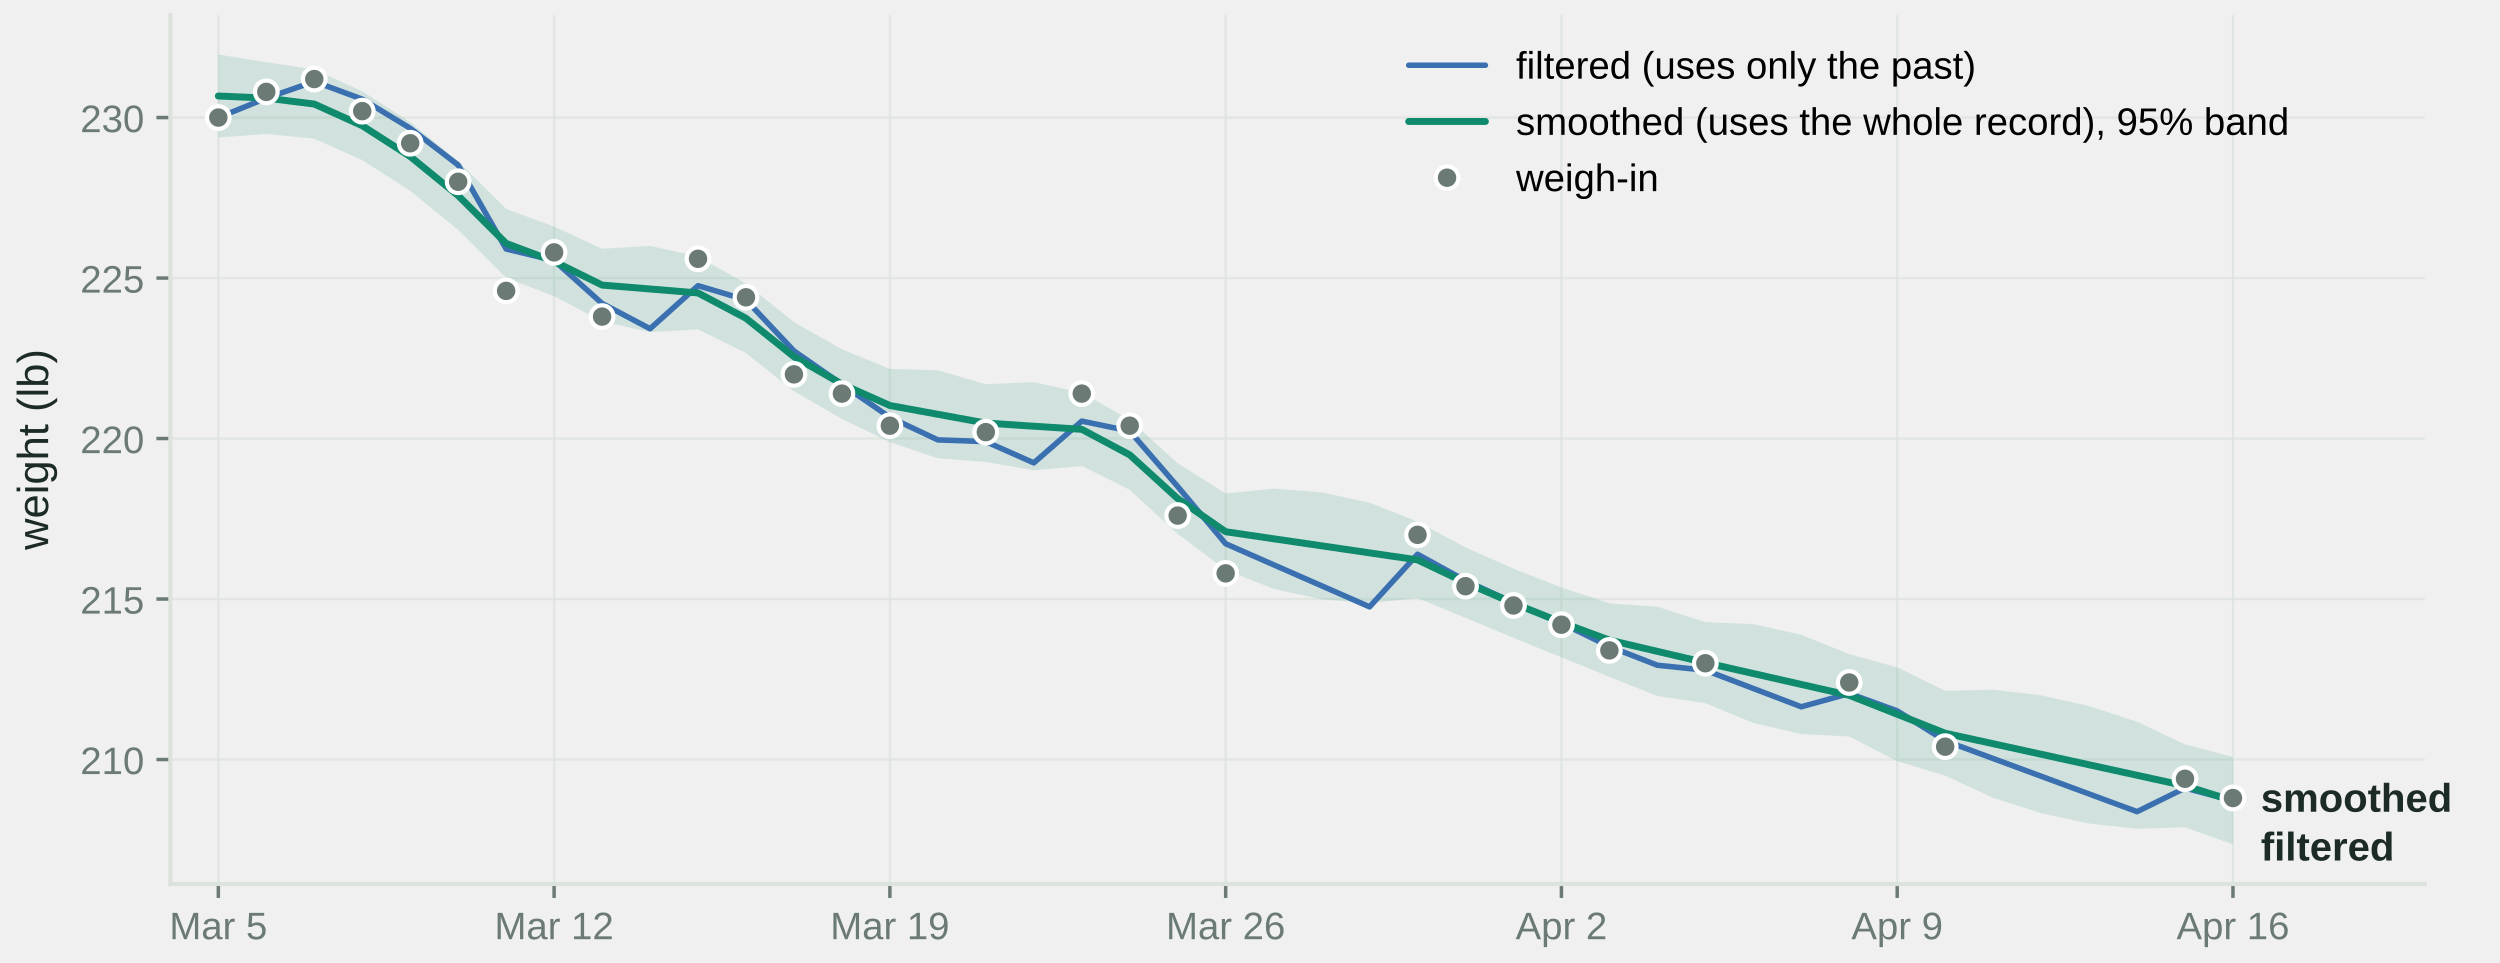
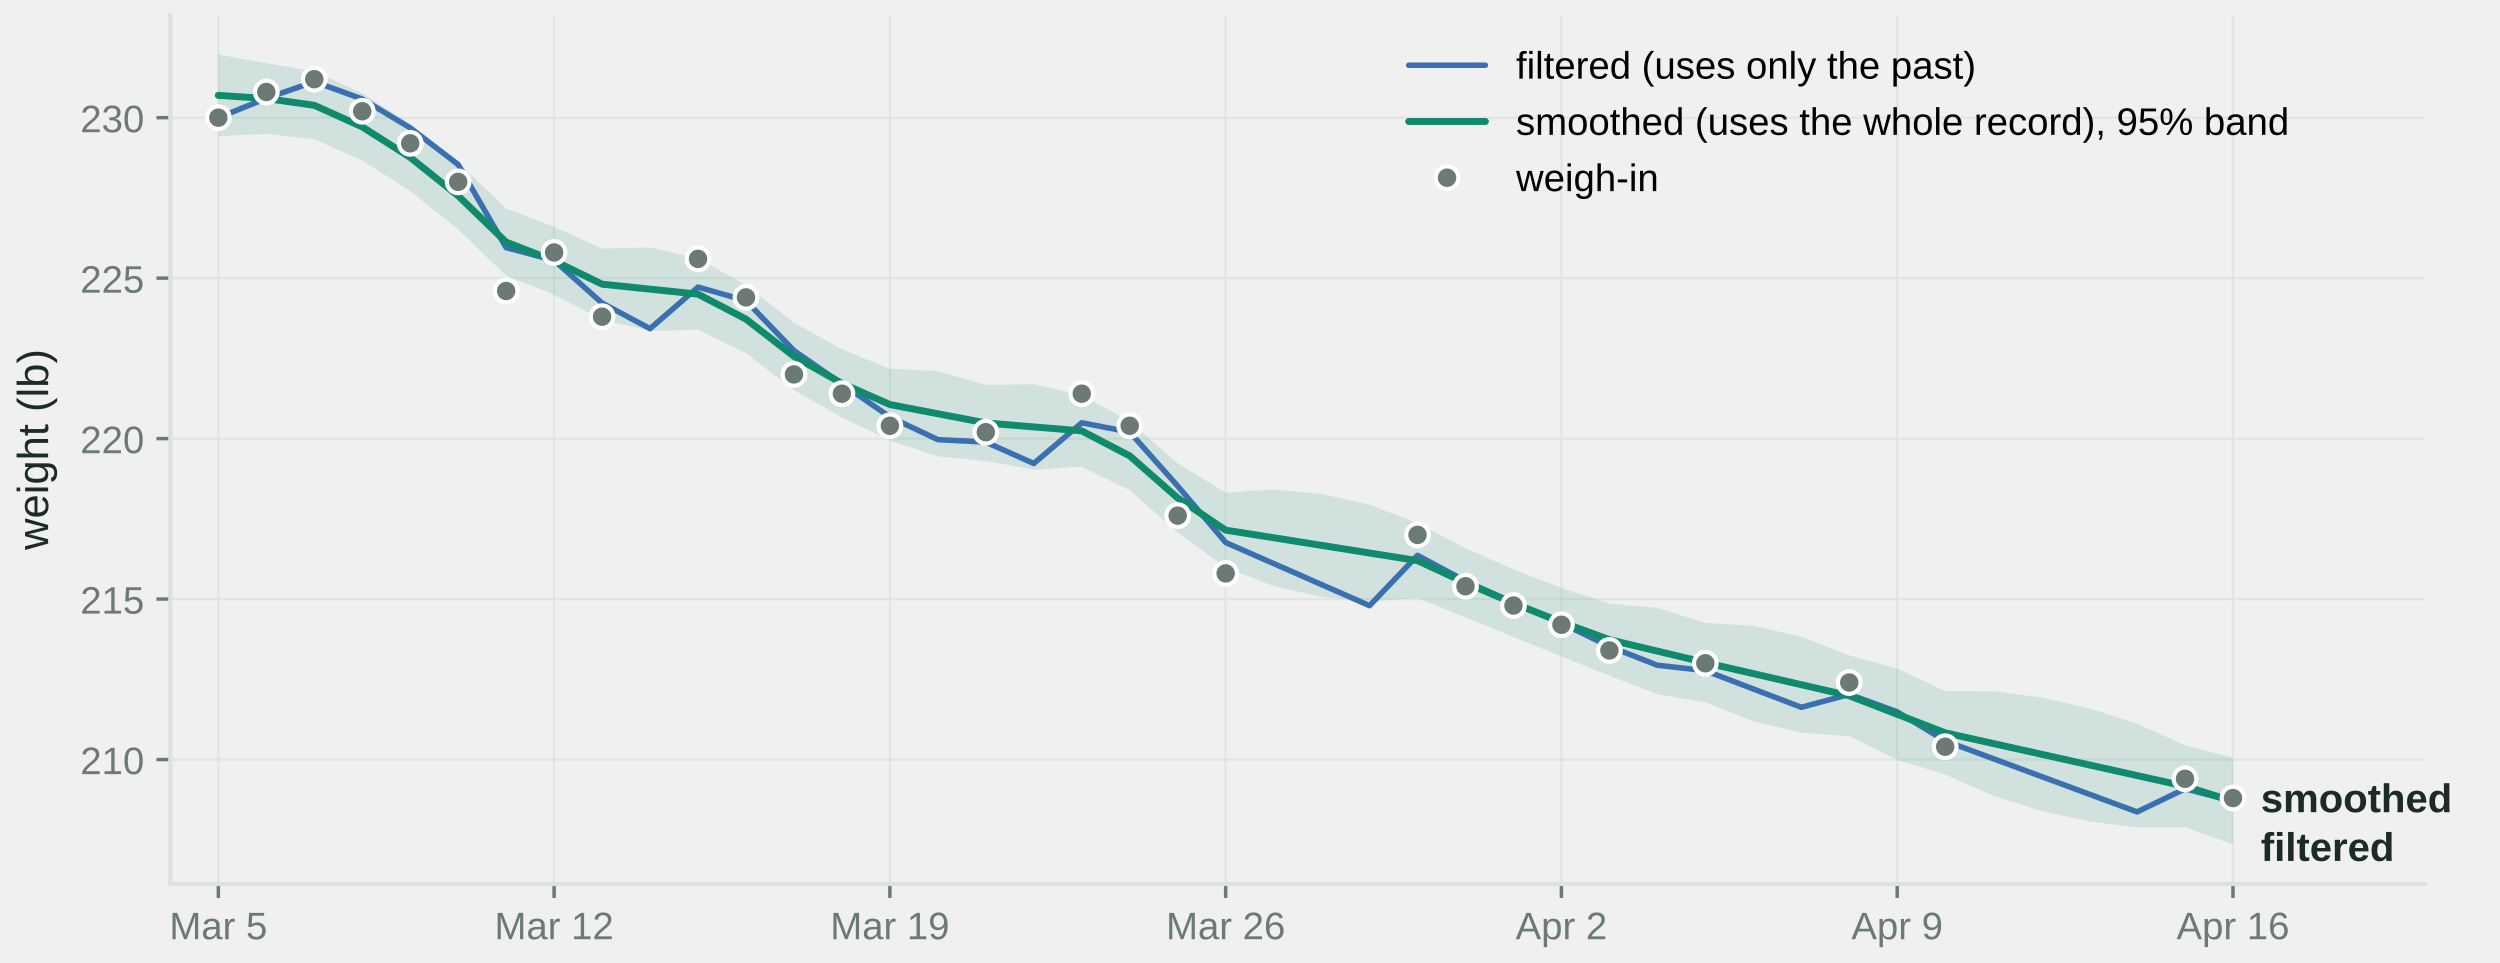
<svg xmlns="http://www.w3.org/2000/svg" xmlns:xlink="http://www.w3.org/1999/xlink" width="717.771pt" height="276.266pt" viewBox="0 0 717.771 276.266" version="1.1">
  <defs>
    <style type="text/css">*{stroke-linejoin: round; stroke-linecap: butt}</style>
  </defs>
  <g id="figure_1">
    <g id="patch_1">
      <path d="M 0 276.266  L 717.771 276.266  L 717.771 0  L 0 0  L 0 276.266  z " style="fill: none" />
    </g>
    <g id="axes_1">
      <g id="patch_2">
        <path d="M 48.914 253.8  L 696.194 253.8  L 696.194 4.32  L 48.914 4.32  L 48.914 253.8  z " style="fill: none" />
      </g>
      <g id="matplotlib.axis_1">
        <g id="xtick_1">
          <g id="line2d_1">
-             <path d="M 62.686 253.8  L 62.686 4.32  " clip-path="url(#p1b7e2d31a9)" style="fill: none; stroke: #dce3dd; stroke-opacity: 0.75; stroke-width: 0.7; stroke-linecap: round" />
+             <path d="M 62.686 253.8  L 62.686 4.32  " clip-path="url(#p0f287d2a1a)" style="fill: none; stroke: #dce3dd; stroke-opacity: 0.75; stroke-width: 0.7; stroke-linecap: round" />
          </g>
          <g id="line2d_2">
            <defs>
-               <path id="m45700b3131" d="M 0 0  L 0 4  " style="stroke: #6b7a74" />
+               <path id="mc689cb48f2" d="M 0 0  L 0 4  " style="stroke: #6b7a74" />
            </defs>
            <g>
-               <use xlink:href="#m45700b3131" x="62.686" y="253.8" style="fill: #6b7a74; stroke: #6b7a74" />
+               <use xlink:href="#mc689cb48f2" x="62.686" y="253.8" style="fill: #6b7a74; stroke: #6b7a74" />
            </g>
          </g>
          <g id="text_1">
            <text style="font-size: 11px; font-family: 'Source Sans Pro', 'Source Sans 3', 'Helvetica Neue', 'Arial', 'DejaVu Sans', sans-serif; text-anchor: middle; fill: #6b7a74" x="62.686" y="269.658" transform="rotate(-0 62.68582 269.6583)">Mar 5</text>
          </g>
        </g>
        <g id="xtick_2">
          <g id="line2d_3">
-             <path d="M 159.089 253.8  L 159.089 4.32  " clip-path="url(#p1b7e2d31a9)" style="fill: none; stroke: #dce3dd; stroke-opacity: 0.75; stroke-width: 0.7; stroke-linecap: round" />
+             <path d="M 159.089 253.8  L 159.089 4.32  " clip-path="url(#p0f287d2a1a)" style="fill: none; stroke: #dce3dd; stroke-opacity: 0.75; stroke-width: 0.7; stroke-linecap: round" />
          </g>
          <g id="line2d_4">
            <g>
-               <use xlink:href="#m45700b3131" x="159.089" y="253.8" style="fill: #6b7a74; stroke: #6b7a74" />
+               <use xlink:href="#mc689cb48f2" x="159.089" y="253.8" style="fill: #6b7a74; stroke: #6b7a74" />
            </g>
          </g>
          <g id="text_2">
            <text style="font-size: 11px; font-family: 'Source Sans Pro', 'Source Sans 3', 'Helvetica Neue', 'Arial', 'DejaVu Sans', sans-serif; text-anchor: middle; fill: #6b7a74" x="159.089" y="269.658" transform="rotate(-0 159.0892 269.6583)">Mar 12</text>
          </g>
        </g>
        <g id="xtick_3">
          <g id="line2d_5">
-             <path d="M 255.493 253.8  L 255.493 4.32  " clip-path="url(#p1b7e2d31a9)" style="fill: none; stroke: #dce3dd; stroke-opacity: 0.75; stroke-width: 0.7; stroke-linecap: round" />
+             <path d="M 255.493 253.8  L 255.493 4.32  " clip-path="url(#p0f287d2a1a)" style="fill: none; stroke: #dce3dd; stroke-opacity: 0.75; stroke-width: 0.7; stroke-linecap: round" />
          </g>
          <g id="line2d_6">
            <g>
-               <use xlink:href="#m45700b3131" x="255.493" y="253.8" style="fill: #6b7a74; stroke: #6b7a74" />
+               <use xlink:href="#mc689cb48f2" x="255.493" y="253.8" style="fill: #6b7a74; stroke: #6b7a74" />
            </g>
          </g>
          <g id="text_3">
            <text style="font-size: 11px; font-family: 'Source Sans Pro', 'Source Sans 3', 'Helvetica Neue', 'Arial', 'DejaVu Sans', sans-serif; text-anchor: middle; fill: #6b7a74" x="255.493" y="269.658" transform="rotate(-0 255.4926 269.6583)">Mar 19</text>
          </g>
        </g>
        <g id="xtick_4">
          <g id="line2d_7">
-             <path d="M 351.896 253.8  L 351.896 4.32  " clip-path="url(#p1b7e2d31a9)" style="fill: none; stroke: #dce3dd; stroke-opacity: 0.75; stroke-width: 0.7; stroke-linecap: round" />
+             <path d="M 351.896 253.8  L 351.896 4.32  " clip-path="url(#p0f287d2a1a)" style="fill: none; stroke: #dce3dd; stroke-opacity: 0.75; stroke-width: 0.7; stroke-linecap: round" />
          </g>
          <g id="line2d_8">
            <g>
-               <use xlink:href="#m45700b3131" x="351.896" y="253.8" style="fill: #6b7a74; stroke: #6b7a74" />
+               <use xlink:href="#mc689cb48f2" x="351.896" y="253.8" style="fill: #6b7a74; stroke: #6b7a74" />
            </g>
          </g>
          <g id="text_4">
            <text style="font-size: 11px; font-family: 'Source Sans Pro', 'Source Sans 3', 'Helvetica Neue', 'Arial', 'DejaVu Sans', sans-serif; text-anchor: middle; fill: #6b7a74" x="351.896" y="269.658" transform="rotate(-0 351.896 269.6583)">Mar 26</text>
          </g>
        </g>
        <g id="xtick_5">
          <g id="line2d_9">
-             <path d="M 448.299 253.8  L 448.299 4.32  " clip-path="url(#p1b7e2d31a9)" style="fill: none; stroke: #dce3dd; stroke-opacity: 0.75; stroke-width: 0.7; stroke-linecap: round" />
+             <path d="M 448.299 253.8  L 448.299 4.32  " clip-path="url(#p0f287d2a1a)" style="fill: none; stroke: #dce3dd; stroke-opacity: 0.75; stroke-width: 0.7; stroke-linecap: round" />
          </g>
          <g id="line2d_10">
            <g>
-               <use xlink:href="#m45700b3131" x="448.299" y="253.8" style="fill: #6b7a74; stroke: #6b7a74" />
+               <use xlink:href="#mc689cb48f2" x="448.299" y="253.8" style="fill: #6b7a74; stroke: #6b7a74" />
            </g>
          </g>
          <g id="text_5">
            <text style="font-size: 11px; font-family: 'Source Sans Pro', 'Source Sans 3', 'Helvetica Neue', 'Arial', 'DejaVu Sans', sans-serif; text-anchor: middle; fill: #6b7a74" x="448.299" y="269.658" transform="rotate(-0 448.2994 269.6583)">Apr 2</text>
          </g>
        </g>
        <g id="xtick_6">
          <g id="line2d_11">
-             <path d="M 544.703 253.8  L 544.703 4.32  " clip-path="url(#p1b7e2d31a9)" style="fill: none; stroke: #dce3dd; stroke-opacity: 0.75; stroke-width: 0.7; stroke-linecap: round" />
+             <path d="M 544.703 253.8  L 544.703 4.32  " clip-path="url(#p0f287d2a1a)" style="fill: none; stroke: #dce3dd; stroke-opacity: 0.75; stroke-width: 0.7; stroke-linecap: round" />
          </g>
          <g id="line2d_12">
            <g>
-               <use xlink:href="#m45700b3131" x="544.703" y="253.8" style="fill: #6b7a74; stroke: #6b7a74" />
+               <use xlink:href="#mc689cb48f2" x="544.703" y="253.8" style="fill: #6b7a74; stroke: #6b7a74" />
            </g>
          </g>
          <g id="text_6">
            <text style="font-size: 11px; font-family: 'Source Sans Pro', 'Source Sans 3', 'Helvetica Neue', 'Arial', 'DejaVu Sans', sans-serif; text-anchor: middle; fill: #6b7a74" x="544.703" y="269.658" transform="rotate(-0 544.7028 269.6583)">Apr 9</text>
          </g>
        </g>
        <g id="xtick_7">
          <g id="line2d_13">
-             <path d="M 641.106 253.8  L 641.106 4.32  " clip-path="url(#p1b7e2d31a9)" style="fill: none; stroke: #dce3dd; stroke-opacity: 0.75; stroke-width: 0.7; stroke-linecap: round" />
+             <path d="M 641.106 253.8  L 641.106 4.32  " clip-path="url(#p0f287d2a1a)" style="fill: none; stroke: #dce3dd; stroke-opacity: 0.75; stroke-width: 0.7; stroke-linecap: round" />
          </g>
          <g id="line2d_14">
            <g>
-               <use xlink:href="#m45700b3131" x="641.106" y="253.8" style="fill: #6b7a74; stroke: #6b7a74" />
+               <use xlink:href="#mc689cb48f2" x="641.106" y="253.8" style="fill: #6b7a74; stroke: #6b7a74" />
            </g>
          </g>
          <g id="text_7">
            <text style="font-size: 11px; font-family: 'Source Sans Pro', 'Source Sans 3', 'Helvetica Neue', 'Arial', 'DejaVu Sans', sans-serif; text-anchor: middle; fill: #6b7a74" x="641.106" y="269.658" transform="rotate(-0 641.1062 269.6583)">Apr 16</text>
          </g>
        </g>
      </g>
      <g id="matplotlib.axis_2">
        <g id="ytick_1">
          <g id="line2d_15">
-             <path d="M 48.914 218.065  L 696.194 218.065  " clip-path="url(#p1b7e2d31a9)" style="fill: none; stroke: #dce3dd; stroke-opacity: 0.75; stroke-width: 0.7; stroke-linecap: round" />
+             <path d="M 48.914 218.074  L 696.194 218.074  " clip-path="url(#p0f287d2a1a)" style="fill: none; stroke: #dce3dd; stroke-opacity: 0.75; stroke-width: 0.7; stroke-linecap: round" />
          </g>
          <g id="line2d_16">
            <defs>
-               <path id="m941f9d5c52" d="M 0 0  L -4 0  " style="stroke: #6b7a74" />
+               <path id="m360050cc0f" d="M 0 0  L -4 0  " style="stroke: #6b7a74" />
            </defs>
            <g>
-               <use xlink:href="#m941f9d5c52" x="48.914" y="218.065" style="fill: #6b7a74; stroke: #6b7a74" />
+               <use xlink:href="#m360050cc0f" x="48.914" y="218.074" style="fill: #6b7a74; stroke: #6b7a74" />
            </g>
          </g>
          <g id="text_8">
-             <text style="font-size: 11px; font-family: 'Source Sans Pro', 'Source Sans 3', 'Helvetica Neue', 'Arial', 'DejaVu Sans', sans-serif; text-anchor: end; fill: #6b7a74" x="41.414" y="222.244" transform="rotate(-0 41.41391 222.2443)">210</text>
+             <text style="font-size: 11px; font-family: 'Source Sans Pro', 'Source Sans 3', 'Helvetica Neue', 'Arial', 'DejaVu Sans', sans-serif; text-anchor: end; fill: #6b7a74" x="41.414" y="222.254" transform="rotate(-0 41.41391 222.2536)">210</text>
          </g>
        </g>
        <g id="ytick_2">
          <g id="line2d_17">
-             <path d="M 48.914 171.988  L 696.194 171.988  " clip-path="url(#p1b7e2d31a9)" style="fill: none; stroke: #dce3dd; stroke-opacity: 0.75; stroke-width: 0.7; stroke-linecap: round" />
+             <path d="M 48.914 172.002  L 696.194 172.002  " clip-path="url(#p0f287d2a1a)" style="fill: none; stroke: #dce3dd; stroke-opacity: 0.75; stroke-width: 0.7; stroke-linecap: round" />
          </g>
          <g id="line2d_18">
            <g>
-               <use xlink:href="#m941f9d5c52" x="48.914" y="171.988" style="fill: #6b7a74; stroke: #6b7a74" />
+               <use xlink:href="#m360050cc0f" x="48.914" y="172.002" style="fill: #6b7a74; stroke: #6b7a74" />
            </g>
          </g>
          <g id="text_9">
-             <text style="font-size: 11px; font-family: 'Source Sans Pro', 'Source Sans 3', 'Helvetica Neue', 'Arial', 'DejaVu Sans', sans-serif; text-anchor: end; fill: #6b7a74" x="41.414" y="176.167" transform="rotate(-0 41.41391 176.167)">215</text>
+             <text style="font-size: 11px; font-family: 'Source Sans Pro', 'Source Sans 3', 'Helvetica Neue', 'Arial', 'DejaVu Sans', sans-serif; text-anchor: end; fill: #6b7a74" x="41.414" y="176.181" transform="rotate(-0 41.41391 176.1813)">215</text>
          </g>
        </g>
        <g id="ytick_3">
          <g id="line2d_19">
-             <path d="M 48.914 125.911  L 696.194 125.911  " clip-path="url(#p1b7e2d31a9)" style="fill: none; stroke: #dce3dd; stroke-opacity: 0.75; stroke-width: 0.7; stroke-linecap: round" />
+             <path d="M 48.914 125.93  L 696.194 125.93  " clip-path="url(#p0f287d2a1a)" style="fill: none; stroke: #dce3dd; stroke-opacity: 0.75; stroke-width: 0.7; stroke-linecap: round" />
          </g>
          <g id="line2d_20">
            <g>
-               <use xlink:href="#m941f9d5c52" x="48.914" y="125.911" style="fill: #6b7a74; stroke: #6b7a74" />
+               <use xlink:href="#m360050cc0f" x="48.914" y="125.93" style="fill: #6b7a74; stroke: #6b7a74" />
            </g>
          </g>
          <g id="text_10">
-             <text style="font-size: 11px; font-family: 'Source Sans Pro', 'Source Sans 3', 'Helvetica Neue', 'Arial', 'DejaVu Sans', sans-serif; text-anchor: end; fill: #6b7a74" x="41.414" y="130.09" transform="rotate(-0 41.41391 130.0897)">220</text>
+             <text style="font-size: 11px; font-family: 'Source Sans Pro', 'Source Sans 3', 'Helvetica Neue', 'Arial', 'DejaVu Sans', sans-serif; text-anchor: end; fill: #6b7a74" x="41.414" y="130.109" transform="rotate(-0 41.41391 130.109)">220</text>
          </g>
        </g>
        <g id="ytick_4">
          <g id="line2d_21">
-             <path d="M 48.914 79.833  L 696.194 79.833  " clip-path="url(#p1b7e2d31a9)" style="fill: none; stroke: #dce3dd; stroke-opacity: 0.75; stroke-width: 0.7; stroke-linecap: round" />
+             <path d="M 48.914 79.858  L 696.194 79.858  " clip-path="url(#p0f287d2a1a)" style="fill: none; stroke: #dce3dd; stroke-opacity: 0.75; stroke-width: 0.7; stroke-linecap: round" />
          </g>
          <g id="line2d_22">
            <g>
-               <use xlink:href="#m941f9d5c52" x="48.914" y="79.833" style="fill: #6b7a74; stroke: #6b7a74" />
+               <use xlink:href="#m360050cc0f" x="48.914" y="79.858" style="fill: #6b7a74; stroke: #6b7a74" />
            </g>
          </g>
          <g id="text_11">
-             <text style="font-size: 11px; font-family: 'Source Sans Pro', 'Source Sans 3', 'Helvetica Neue', 'Arial', 'DejaVu Sans', sans-serif; text-anchor: end; fill: #6b7a74" x="41.414" y="84.012" transform="rotate(-0 41.41391 84.01233)">225</text>
+             <text style="font-size: 11px; font-family: 'Source Sans Pro', 'Source Sans 3', 'Helvetica Neue', 'Arial', 'DejaVu Sans', sans-serif; text-anchor: end; fill: #6b7a74" x="41.414" y="84.037" transform="rotate(-0 41.41391 84.03667)">225</text>
          </g>
        </g>
        <g id="ytick_5">
          <g id="line2d_23">
-             <path d="M 48.914 33.756  L 696.194 33.756  " clip-path="url(#p1b7e2d31a9)" style="fill: none; stroke: #dce3dd; stroke-opacity: 0.75; stroke-width: 0.7; stroke-linecap: round" />
+             <path d="M 48.914 33.785  L 696.194 33.785  " clip-path="url(#p0f287d2a1a)" style="fill: none; stroke: #dce3dd; stroke-opacity: 0.75; stroke-width: 0.7; stroke-linecap: round" />
          </g>
          <g id="line2d_24">
            <g>
-               <use xlink:href="#m941f9d5c52" x="48.914" y="33.756" style="fill: #6b7a74; stroke: #6b7a74" />
+               <use xlink:href="#m360050cc0f" x="48.914" y="33.785" style="fill: #6b7a74; stroke: #6b7a74" />
            </g>
          </g>
          <g id="text_12">
-             <text style="font-size: 11px; font-family: 'Source Sans Pro', 'Source Sans 3', 'Helvetica Neue', 'Arial', 'DejaVu Sans', sans-serif; text-anchor: end; fill: #6b7a74" x="41.414" y="37.935" transform="rotate(-0 41.41391 37.935)">230</text>
+             <text style="font-size: 11px; font-family: 'Source Sans Pro', 'Source Sans 3', 'Helvetica Neue', 'Arial', 'DejaVu Sans', sans-serif; text-anchor: end; fill: #6b7a74" x="41.414" y="37.964" transform="rotate(-0 41.41391 37.96436)">230</text>
          </g>
        </g>
        <g id="text_13">
          <text style="font-size: 12.5px; font-family: 'Source Sans Pro', 'Source Sans 3', 'Helvetica Neue', 'Arial', 'DejaVu Sans', sans-serif; text-anchor: middle; fill: #1c2b26" x="13.818" y="129.06" transform="rotate(-90 13.81805 129.06)">weight (lb)</text>
        </g>
      </g>
      <g id="FillBetweenPolyCollection_1">
        <defs>
-           <path id="mbba498a9b3" d="M 62.686 -260.606  L 62.686 -236.8  L 76.458 -237.79  L 90.23 -236.437  L 104.002 -230.289  L 117.773 -221.47  L 131.545 -210.245  L 145.317 -196.505  L 159.089 -191.227  L 172.861 -183.975  L 186.633 -180.9  L 200.405 -181.717  L 214.177 -174.897  L 227.949 -163.939  L 241.721 -155.978  L 255.493 -149.326  L 269.265 -144.669  L 283.036 -143.635  L 296.808 -141.232  L 310.58 -142.47  L 324.352 -135.631  L 338.124 -122.98  L 351.896 -112.621  L 365.668 -107.18  L 379.44 -104.186  L 393.212 -103.134  L 406.984 -104.53  L 420.756 -98.863  L 434.528 -93.137  L 448.299 -87.545  L 462.071 -81.916  L 475.843 -76.423  L 489.615 -74.381  L 503.387 -68.692  L 517.159 -65.505  L 530.931 -64.801  L 544.703 -57.72  L 558.475 -53.556  L 572.247 -47.219  L 586.019 -42.788  L 599.791 -39.819  L 613.562 -38.305  L 627.334 -38.75  L 641.106 -33.806  L 641.106 -58.949  L 641.106 -58.949  L 627.334 -62.556  L 613.562 -69.047  L 599.791 -73.56  L 586.019 -76.636  L 572.247 -78.25  L 558.475 -77.94  L 544.703 -84.669  L 530.931 -88.463  L 517.159 -94.007  L 503.387 -97.086  L 489.615 -97.645  L 475.843 -102.072  L 462.071 -103.049  L 448.299 -107.594  L 434.528 -113.005  L 420.756 -119.093  L 406.984 -126.494  L 393.212 -131.926  L 379.44 -134.928  L 365.668 -135.971  L 351.896 -134.585  L 338.124 -143.246  L 324.352 -155.717  L 310.58 -163.531  L 296.808 -166.556  L 283.036 -165.96  L 269.265 -169.957  L 255.493 -170.35  L 241.721 -175.991  L 227.949 -183.771  L 214.177 -194.874  L 200.405 -202.597  L 186.633 -205.681  L 172.861 -204.855  L 159.089 -211.204  L 145.317 -216.266  L 131.545 -229.969  L 117.773 -241.194  L 104.002 -250.049  L 90.23 -256.342  L 76.458 -258.417  L 62.686 -260.606  z " />
+           <path id="m60aeef35be" d="M 62.686 -260.606  L 62.686 -237.164  L 76.458 -237.832  L 90.23 -236.276  L 104.002 -230.165  L 117.773 -221.429  L 131.545 -210.399  L 145.317 -197.085  L 159.089 -191.623  L 172.861 -184.454  L 186.633 -181.274  L 200.405 -181.588  L 214.177 -174.853  L 227.949 -164.254  L 241.721 -156.387  L 255.493 -149.818  L 269.265 -145.223  L 283.036 -143.906  L 296.808 -141.445  L 310.58 -142.235  L 324.352 -135.509  L 338.124 -123.329  L 351.896 -113.292  L 365.668 -108.002  L 379.44 -104.906  L 393.212 -103.616  L 406.984 -104.53  L 420.756 -99.002  L 434.528 -93.35  L 448.299 -87.814  L 462.071 -82.259  L 475.843 -76.892  L 489.615 -74.632  L 503.387 -69.133  L 517.159 -65.9  L 530.931 -64.897  L 544.703 -58.072  L 558.475 -53.875  L 572.247 -47.791  L 586.019 -43.44  L 599.791 -40.408  L 613.562 -38.694  L 627.334 -38.768  L 641.106 -33.806  L 641.106 -58.693  L 641.106 -58.693  L 627.334 -62.282  L 613.562 -68.493  L 599.791 -72.916  L 586.019 -76.021  L 572.247 -77.807  L 558.475 -77.859  L 544.703 -84.296  L 530.931 -88.123  L 517.159 -93.46  L 503.387 -96.584  L 489.615 -97.424  L 475.843 -101.743  L 462.071 -102.956  L 448.299 -107.463  L 434.528 -112.819  L 420.756 -118.832  L 406.984 -126.057  L 393.212 -131.357  L 379.44 -134.453  L 365.668 -135.743  L 351.896 -134.82  L 338.124 -143.231  L 324.352 -155.23  L 310.58 -162.86  L 296.808 -165.935  L 283.036 -165.759  L 269.265 -169.713  L 255.493 -170.407  L 241.721 -176.001  L 227.949 -183.651  L 214.177 -194.43  L 200.405 -202.033  L 186.633 -205.222  L 172.861 -204.898  L 159.089 -211.164  L 145.317 -216.409  L 131.545 -229.688  L 117.773 -240.717  L 104.002 -249.489  L 90.23 -255.781  L 76.458 -258.132  L 62.686 -260.606  z " />
        </defs>
-         <g clip-path="url(#p1b7e2d31a9)">
-           <use xlink:href="#mbba498a9b3" x="0" y="276.266" style="fill: #0f8a6c; fill-opacity: 0.14" />
+         <g clip-path="url(#p0f287d2a1a)">
+           <use xlink:href="#m60aeef35be" x="0" y="276.266" style="fill: #0f8a6c; fill-opacity: 0.14" />
        </g>
      </g>
      <g id="patch_3">
        <path d="M 48.914 253.8  L 48.914 4.32  " style="fill: none; stroke: #dce3dd; stroke-width: 1.2; stroke-linejoin: miter; stroke-linecap: square" />
      </g>
      <g id="patch_4">
        <path d="M 48.914 253.8  L 696.194 253.8  " style="fill: none; stroke: #dce3dd; stroke-width: 1.2; stroke-linejoin: miter; stroke-linecap: square" />
      </g>
      <g id="line2d_25">
-         <path d="M 62.686 33.756  L 76.458 28.171  L 90.23 23.407  L 104.002 28.475  L 117.773 36.834  L 131.545 47.395  L 145.317 71.493  L 159.089 74.802  L 172.861 87.113  L 186.633 94.384  L 200.405 82.026  L 214.177 86.1  L 227.949 100.752  L 241.721 110.346  L 255.493 119.819  L 269.265 126.298  L 283.036 126.795  L 296.808 132.887  L 310.58 120.907  L 324.352 123.763  L 338.124 139.688  L 351.896 156.119  L 365.668 162.155  L 379.44 168.191  L 393.212 174.227  L 406.984 159.132  L 420.756 166.707  L 434.528 173.029  L 448.299 178.909  L 462.071 185.627  L 475.843 190.999  L 489.615 192.428  L 503.387 197.671  L 517.159 202.924  L 530.931 199.109  L 544.703 204.095  L 558.475 212.702  L 572.247 217.78  L 586.019 222.866  L 599.791 227.953  L 613.562 233.031  L 627.334 226.258  L 641.106 229.889  " clip-path="url(#p1b7e2d31a9)" style="fill: none; stroke: #3a6fb0; stroke-width: 1.6; stroke-linecap: round" />
+         <path d="M 62.686 33.785  L 76.458 28.229  L 90.23 23.447  L 104.002 28.432  L 117.773 36.725  L 131.545 47.248  L 145.317 71.095  L 159.089 74.753  L 172.861 87.017  L 186.633 94.361  L 200.405 82.428  L 214.177 86.335  L 227.949 100.664  L 241.721 110.238  L 255.493 119.719  L 269.265 126.225  L 283.036 126.934  L 296.808 133.062  L 310.58 121.387  L 324.352 124.05  L 338.124 139.54  L 351.896 155.757  L 365.668 161.802  L 379.44 167.846  L 393.212 173.891  L 406.984 159.452  L 420.756 166.814  L 434.528 173.062  L 448.299 178.922  L 462.071 185.603  L 475.843 191.002  L 489.615 192.541  L 503.387 197.812  L 517.159 203.073  L 530.931 199.36  L 544.703 204.363  L 558.475 212.721  L 572.247 217.816  L 586.019 222.912  L 599.791 228.008  L 613.562 233.103  L 627.334 226.469  L 641.106 230.016  " clip-path="url(#p0f287d2a1a)" style="fill: none; stroke: #3a6fb0; stroke-width: 1.6; stroke-linecap: round" />
      </g>
      <g id="line2d_26">
-         <path d="M 62.686 27.563  L 76.458 28.162  L 90.23 29.876  L 104.002 36.097  L 117.773 44.934  L 131.545 56.159  L 145.317 69.88  L 159.089 75.05  L 172.861 81.851  L 186.633 82.976  L 200.405 84.109  L 214.177 91.38  L 227.949 102.411  L 241.721 110.281  L 255.493 116.428  L 269.265 118.953  L 283.036 121.469  L 296.808 122.372  L 310.58 123.266  L 324.352 130.592  L 338.124 143.153  L 351.896 152.663  L 365.668 154.69  L 379.44 156.709  L 393.212 158.736  L 406.984 160.754  L 420.756 167.288  L 434.528 173.195  L 448.299 178.697  L 462.071 183.784  L 475.843 187.018  L 489.615 190.253  L 503.387 193.377  L 517.159 196.51  L 530.931 199.634  L 544.703 205.071  L 558.475 210.518  L 572.247 213.531  L 586.019 216.554  L 599.791 219.577  L 613.562 222.59  L 627.334 225.613  L 641.106 229.889  " clip-path="url(#p1b7e2d31a9)" style="fill: none; stroke: #0f8a6c; stroke-width: 2; stroke-linecap: round" />
+         <path d="M 62.686 27.381  L 76.458 28.284  L 90.23 30.238  L 104.002 36.439  L 117.773 45.193  L 131.545 56.222  L 145.317 69.519  L 159.089 74.873  L 172.861 81.59  L 186.633 83.018  L 200.405 84.456  L 214.177 91.624  L 227.949 102.313  L 241.721 110.072  L 255.493 116.153  L 269.265 118.798  L 283.036 121.433  L 296.808 122.576  L 310.58 123.718  L 324.352 130.896  L 338.124 142.986  L 351.896 152.209  L 365.668 154.393  L 379.44 156.586  L 393.212 158.779  L 406.984 160.972  L 420.756 167.349  L 434.528 173.182  L 448.299 178.627  L 462.071 183.658  L 475.843 186.948  L 489.615 190.238  L 503.387 193.407  L 517.159 196.586  L 530.931 199.756  L 544.703 205.082  L 558.475 210.399  L 572.247 213.467  L 586.019 216.536  L 599.791 219.604  L 613.562 222.672  L 627.334 225.741  L 641.106 230.016  " clip-path="url(#p0f287d2a1a)" style="fill: none; stroke: #0f8a6c; stroke-width: 2; stroke-linecap: round" />
      </g>
      <g id="text_14">
-         <text style="font-weight: 700; font-size: 11.5px; font-family: 'Source Sans Pro', 'Source Sans 3', 'Helvetica Neue', 'Arial', 'DejaVu Sans', sans-serif; text-anchor: start; fill: #1c2b26" x="649.106" y="233.062" transform="rotate(-0 649.1062 233.0619)">smoothed</text>
+         <text style="font-weight: 700; font-size: 11.5px; font-family: 'Source Sans Pro', 'Source Sans 3', 'Helvetica Neue', 'Arial', 'DejaVu Sans', sans-serif; text-anchor: start; fill: #1c2b26" x="649.106" y="233.19" transform="rotate(-0 649.1062 233.1897)">smoothed</text>
      </g>
      <g id="text_15">
-         <text style="font-weight: 700; font-size: 11.5px; font-family: 'Source Sans Pro', 'Source Sans 3', 'Helvetica Neue', 'Arial', 'DejaVu Sans', sans-serif; text-anchor: start; fill: #1c2b26" x="649.106" y="247.062" transform="rotate(-0 649.1062 247.0619)">filtered</text>
+         <text style="font-weight: 700; font-size: 11.5px; font-family: 'Source Sans Pro', 'Source Sans 3', 'Helvetica Neue', 'Arial', 'DejaVu Sans', sans-serif; text-anchor: start; fill: #1c2b26" x="649.106" y="247.19" transform="rotate(-0 649.1062 247.1897)">filtered</text>
      </g>
      <g id="line2d_27">
        <defs>
-           <path id="m9d926084e2" d="M 0 3.25  C 0.862 3.25 1.689 2.908 2.298 2.298  C 2.908 1.689 3.25 0.862 3.25 0  C 3.25 -0.862 2.908 -1.689 2.298 -2.298  C 1.689 -2.908 0.862 -3.25 0 -3.25  C -0.862 -3.25 -1.689 -2.908 -2.298 -2.298  C -2.908 -1.689 -3.25 -0.862 -3.25 0  C -3.25 0.862 -2.908 1.689 -2.298 2.298  C -1.689 2.908 -0.862 3.25 0 3.25  z " style="stroke: #ffffff; stroke-width: 1.2" />
+           <path id="m2f727a523e" d="M 0 3.25  C 0.862 3.25 1.689 2.908 2.298 2.298  C 2.908 1.689 3.25 0.862 3.25 0  C 3.25 -0.862 2.908 -1.689 2.298 -2.298  C 1.689 -2.908 0.862 -3.25 0 -3.25  C -0.862 -3.25 -1.689 -2.908 -2.298 -2.298  C -2.908 -1.689 -3.25 -0.862 -3.25 0  C -3.25 0.862 -2.908 1.689 -2.298 2.298  C -1.689 2.908 -0.862 3.25 0 3.25  z " style="stroke: #ffffff; stroke-width: 1.2" />
        </defs>
-         <g clip-path="url(#p1b7e2d31a9)">
-           <use xlink:href="#m9d926084e2" x="62.686" y="33.756" style="fill: #6b7a74; stroke: #ffffff; stroke-width: 1.2" />
-           <use xlink:href="#m9d926084e2" x="76.458" y="26.383" style="fill: #6b7a74; stroke: #ffffff; stroke-width: 1.2" />
-           <use xlink:href="#m9d926084e2" x="90.23" y="22.697" style="fill: #6b7a74; stroke: #ffffff; stroke-width: 1.2" />
-           <use xlink:href="#m9d926084e2" x="104.002" y="31.913" style="fill: #6b7a74; stroke: #ffffff; stroke-width: 1.2" />
-           <use xlink:href="#m9d926084e2" x="117.773" y="41.128" style="fill: #6b7a74; stroke: #ffffff; stroke-width: 1.2" />
-           <use xlink:href="#m9d926084e2" x="131.545" y="52.187" style="fill: #6b7a74; stroke: #ffffff; stroke-width: 1.2" />
-           <use xlink:href="#m9d926084e2" x="145.317" y="83.519" style="fill: #6b7a74; stroke: #ffffff; stroke-width: 1.2" />
-           <use xlink:href="#m9d926084e2" x="159.089" y="72.461" style="fill: #6b7a74; stroke: #ffffff; stroke-width: 1.2" />
-           <use xlink:href="#m9d926084e2" x="172.861" y="90.892" style="fill: #6b7a74; stroke: #ffffff; stroke-width: 1.2" />
-           <use xlink:href="#m9d926084e2" x="200.405" y="74.304" style="fill: #6b7a74; stroke: #ffffff; stroke-width: 1.2" />
-           <use xlink:href="#m9d926084e2" x="214.177" y="85.362" style="fill: #6b7a74; stroke: #ffffff; stroke-width: 1.2" />
-           <use xlink:href="#m9d926084e2" x="227.949" y="107.48" style="fill: #6b7a74; stroke: #ffffff; stroke-width: 1.2" />
-           <use xlink:href="#m9d926084e2" x="241.721" y="113.009" style="fill: #6b7a74; stroke: #ffffff; stroke-width: 1.2" />
-           <use xlink:href="#m9d926084e2" x="255.493" y="122.224" style="fill: #6b7a74; stroke: #ffffff; stroke-width: 1.2" />
-           <use xlink:href="#m9d926084e2" x="283.036" y="124.067" style="fill: #6b7a74; stroke: #ffffff; stroke-width: 1.2" />
-           <use xlink:href="#m9d926084e2" x="310.58" y="113.009" style="fill: #6b7a74; stroke: #ffffff; stroke-width: 1.2" />
-           <use xlink:href="#m9d926084e2" x="324.352" y="122.224" style="fill: #6b7a74; stroke: #ffffff; stroke-width: 1.2" />
-           <use xlink:href="#m9d926084e2" x="338.124" y="148.028" style="fill: #6b7a74; stroke: #ffffff; stroke-width: 1.2" />
-           <use xlink:href="#m9d926084e2" x="351.896" y="164.615" style="fill: #6b7a74; stroke: #ffffff; stroke-width: 1.2" />
-           <use xlink:href="#m9d926084e2" x="406.984" y="153.557" style="fill: #6b7a74; stroke: #ffffff; stroke-width: 1.2" />
-           <use xlink:href="#m9d926084e2" x="420.756" y="168.302" style="fill: #6b7a74; stroke: #ffffff; stroke-width: 1.2" />
-           <use xlink:href="#m9d926084e2" x="434.528" y="173.831" style="fill: #6b7a74; stroke: #ffffff; stroke-width: 1.2" />
-           <use xlink:href="#m9d926084e2" x="448.299" y="179.36" style="fill: #6b7a74; stroke: #ffffff; stroke-width: 1.2" />
-           <use xlink:href="#m9d926084e2" x="462.071" y="186.733" style="fill: #6b7a74; stroke: #ffffff; stroke-width: 1.2" />
-           <use xlink:href="#m9d926084e2" x="489.615" y="190.419" style="fill: #6b7a74; stroke: #ffffff; stroke-width: 1.2" />
-           <use xlink:href="#m9d926084e2" x="530.931" y="195.948" style="fill: #6b7a74; stroke: #ffffff; stroke-width: 1.2" />
-           <use xlink:href="#m9d926084e2" x="558.475" y="214.379" style="fill: #6b7a74; stroke: #ffffff; stroke-width: 1.2" />
-           <use xlink:href="#m9d926084e2" x="627.334" y="223.594" style="fill: #6b7a74; stroke: #ffffff; stroke-width: 1.2" />
-           <use xlink:href="#m9d926084e2" x="641.106" y="229.124" style="fill: #6b7a74; stroke: #ffffff; stroke-width: 1.2" />
+         <g clip-path="url(#p0f287d2a1a)">
+           <use xlink:href="#m2f727a523e" x="62.686" y="33.785" style="fill: #6b7a74; stroke: #ffffff; stroke-width: 1.2" />
+           <use xlink:href="#m2f727a523e" x="76.458" y="26.414" style="fill: #6b7a74; stroke: #ffffff; stroke-width: 1.2" />
+           <use xlink:href="#m2f727a523e" x="90.23" y="22.728" style="fill: #6b7a74; stroke: #ffffff; stroke-width: 1.2" />
+           <use xlink:href="#m2f727a523e" x="104.002" y="31.942" style="fill: #6b7a74; stroke: #ffffff; stroke-width: 1.2" />
+           <use xlink:href="#m2f727a523e" x="117.773" y="41.157" style="fill: #6b7a74; stroke: #ffffff; stroke-width: 1.2" />
+           <use xlink:href="#m2f727a523e" x="131.545" y="52.214" style="fill: #6b7a74; stroke: #ffffff; stroke-width: 1.2" />
+           <use xlink:href="#m2f727a523e" x="145.317" y="83.543" style="fill: #6b7a74; stroke: #ffffff; stroke-width: 1.2" />
+           <use xlink:href="#m2f727a523e" x="159.089" y="72.486" style="fill: #6b7a74; stroke: #ffffff; stroke-width: 1.2" />
+           <use xlink:href="#m2f727a523e" x="172.861" y="90.915" style="fill: #6b7a74; stroke: #ffffff; stroke-width: 1.2" />
+           <use xlink:href="#m2f727a523e" x="200.405" y="74.329" style="fill: #6b7a74; stroke: #ffffff; stroke-width: 1.2" />
+           <use xlink:href="#m2f727a523e" x="214.177" y="85.386" style="fill: #6b7a74; stroke: #ffffff; stroke-width: 1.2" />
+           <use xlink:href="#m2f727a523e" x="227.949" y="107.501" style="fill: #6b7a74; stroke: #ffffff; stroke-width: 1.2" />
+           <use xlink:href="#m2f727a523e" x="241.721" y="113.03" style="fill: #6b7a74; stroke: #ffffff; stroke-width: 1.2" />
+           <use xlink:href="#m2f727a523e" x="255.493" y="122.244" style="fill: #6b7a74; stroke: #ffffff; stroke-width: 1.2" />
+           <use xlink:href="#m2f727a523e" x="283.036" y="124.087" style="fill: #6b7a74; stroke: #ffffff; stroke-width: 1.2" />
+           <use xlink:href="#m2f727a523e" x="310.58" y="113.03" style="fill: #6b7a74; stroke: #ffffff; stroke-width: 1.2" />
+           <use xlink:href="#m2f727a523e" x="324.352" y="122.244" style="fill: #6b7a74; stroke: #ffffff; stroke-width: 1.2" />
+           <use xlink:href="#m2f727a523e" x="338.124" y="148.045" style="fill: #6b7a74; stroke: #ffffff; stroke-width: 1.2" />
+           <use xlink:href="#m2f727a523e" x="351.896" y="164.631" style="fill: #6b7a74; stroke: #ffffff; stroke-width: 1.2" />
+           <use xlink:href="#m2f727a523e" x="406.984" y="153.573" style="fill: #6b7a74; stroke: #ffffff; stroke-width: 1.2" />
+           <use xlink:href="#m2f727a523e" x="420.756" y="168.316" style="fill: #6b7a74; stroke: #ffffff; stroke-width: 1.2" />
+           <use xlink:href="#m2f727a523e" x="434.528" y="173.845" style="fill: #6b7a74; stroke: #ffffff; stroke-width: 1.2" />
+           <use xlink:href="#m2f727a523e" x="448.299" y="179.374" style="fill: #6b7a74; stroke: #ffffff; stroke-width: 1.2" />
+           <use xlink:href="#m2f727a523e" x="462.071" y="186.745" style="fill: #6b7a74; stroke: #ffffff; stroke-width: 1.2" />
+           <use xlink:href="#m2f727a523e" x="489.615" y="190.431" style="fill: #6b7a74; stroke: #ffffff; stroke-width: 1.2" />
+           <use xlink:href="#m2f727a523e" x="530.931" y="195.96" style="fill: #6b7a74; stroke: #ffffff; stroke-width: 1.2" />
+           <use xlink:href="#m2f727a523e" x="558.475" y="214.389" style="fill: #6b7a74; stroke: #ffffff; stroke-width: 1.2" />
+           <use xlink:href="#m2f727a523e" x="627.334" y="223.603" style="fill: #6b7a74; stroke: #ffffff; stroke-width: 1.2" />
+           <use xlink:href="#m2f727a523e" x="641.106" y="229.132" style="fill: #6b7a74; stroke: #ffffff; stroke-width: 1.2" />
        </g>
      </g>
      <g id="legend_1">
        <g id="line2d_28">
          <path d="M 404.46 18.728  L 415.46 18.728  L 426.46 18.728  " style="fill: none; stroke: #3a6fb0; stroke-width: 1.6; stroke-linecap: round" />
        </g>
        <g id="text_16">
          <text style="font-size: 11px; font-family: 'Source Sans Pro', 'Source Sans 3', 'Helvetica Neue', 'Arial', 'DejaVu Sans', sans-serif; text-anchor: start" x="435.26" y="22.578" transform="rotate(-0 435.2602 22.57828)">filtered (uses only the past)</text>
        </g>
        <g id="line2d_29">
          <path d="M 404.46 34.874  L 415.46 34.874  L 426.46 34.874  " style="fill: none; stroke: #0f8a6c; stroke-width: 2; stroke-linecap: round" />
        </g>
        <g id="text_17">
          <text style="font-size: 11px; font-family: 'Source Sans Pro', 'Source Sans 3', 'Helvetica Neue', 'Arial', 'DejaVu Sans', sans-serif; text-anchor: start" x="435.26" y="38.724" transform="rotate(-0 435.2602 38.72422)">smoothed (uses the whole record), 95% band</text>
        </g>
        <g id="line2d_30">
          <g>
-             <use xlink:href="#m9d926084e2" x="415.46" y="51.02" style="fill: #6b7a74; stroke: #ffffff; stroke-width: 1.2" />
+             <use xlink:href="#m2f727a523e" x="415.46" y="51.02" style="fill: #6b7a74; stroke: #ffffff; stroke-width: 1.2" />
          </g>
        </g>
        <g id="text_18">
          <text style="font-size: 11px; font-family: 'Source Sans Pro', 'Source Sans 3', 'Helvetica Neue', 'Arial', 'DejaVu Sans', sans-serif; text-anchor: start" x="435.26" y="54.87" transform="rotate(-0 435.2602 54.87016)">weigh-in</text>
        </g>
      </g>
    </g>
  </g>
  <defs>
-     <clipPath id="p1b7e2d31a9">
+     <clipPath id="p0f287d2a1a">
      <rect x="48.914" y="4.32" width="647.28" height="249.48" />
    </clipPath>
  </defs>
</svg>
